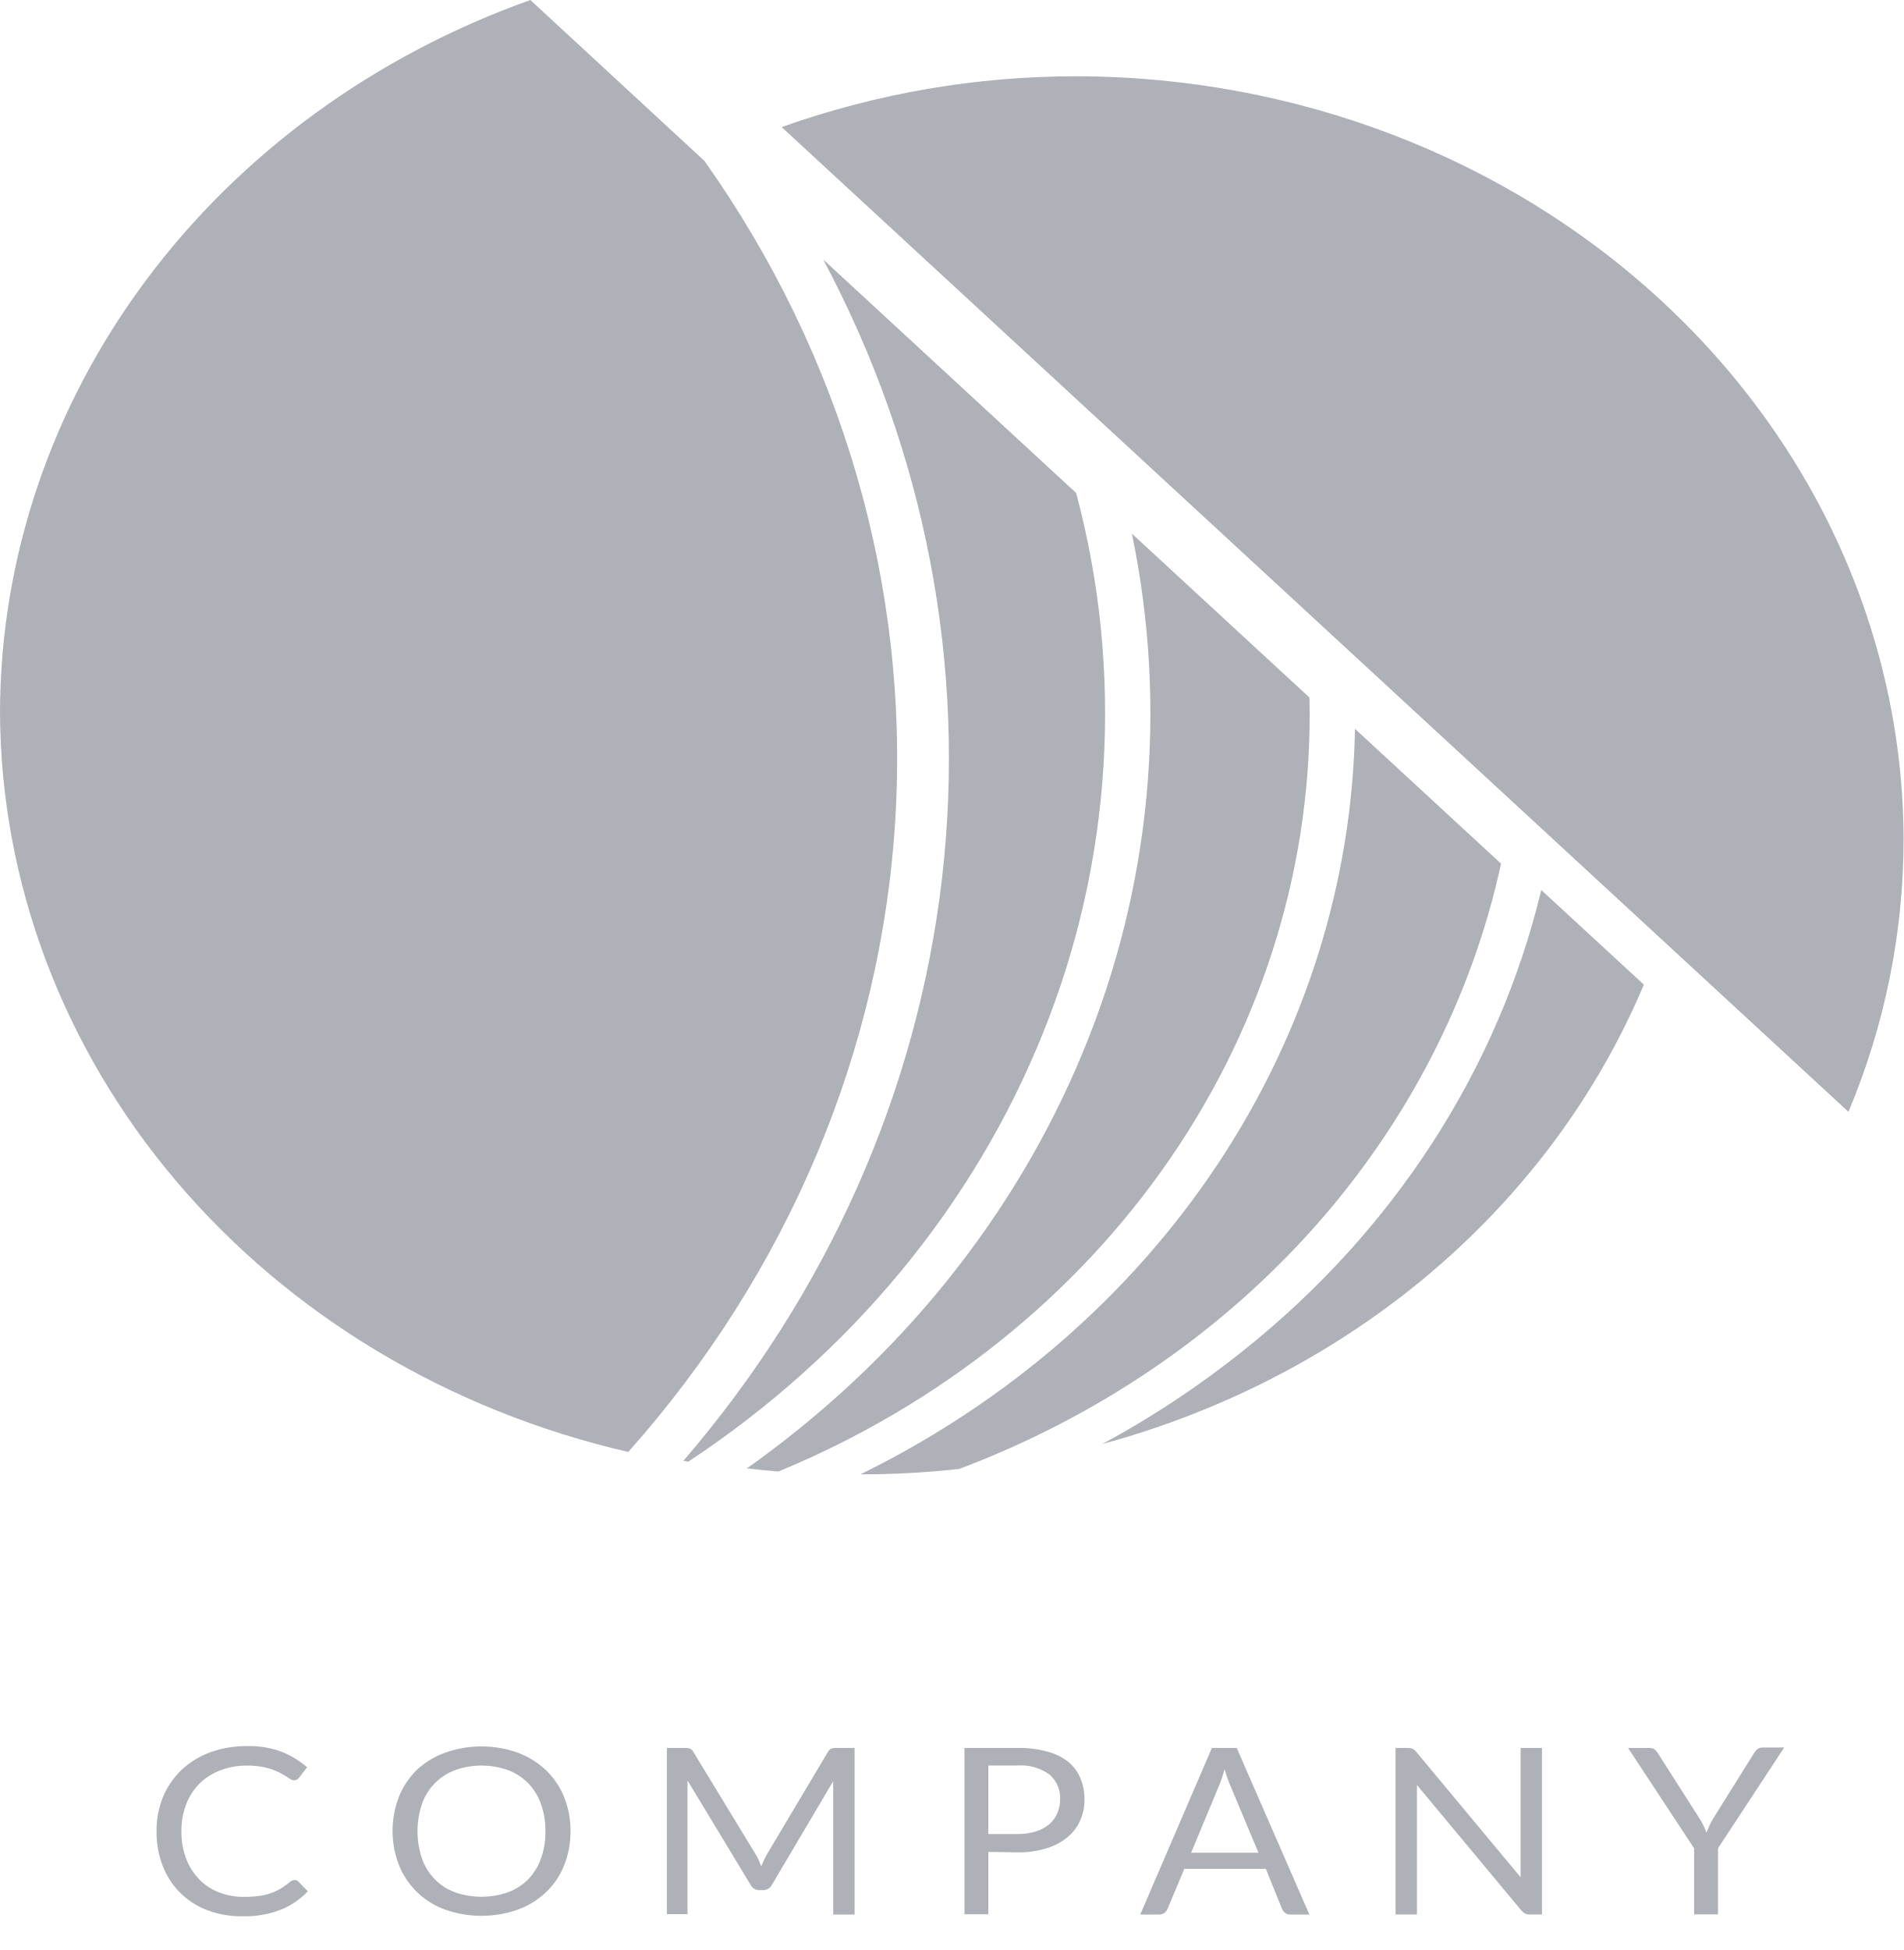
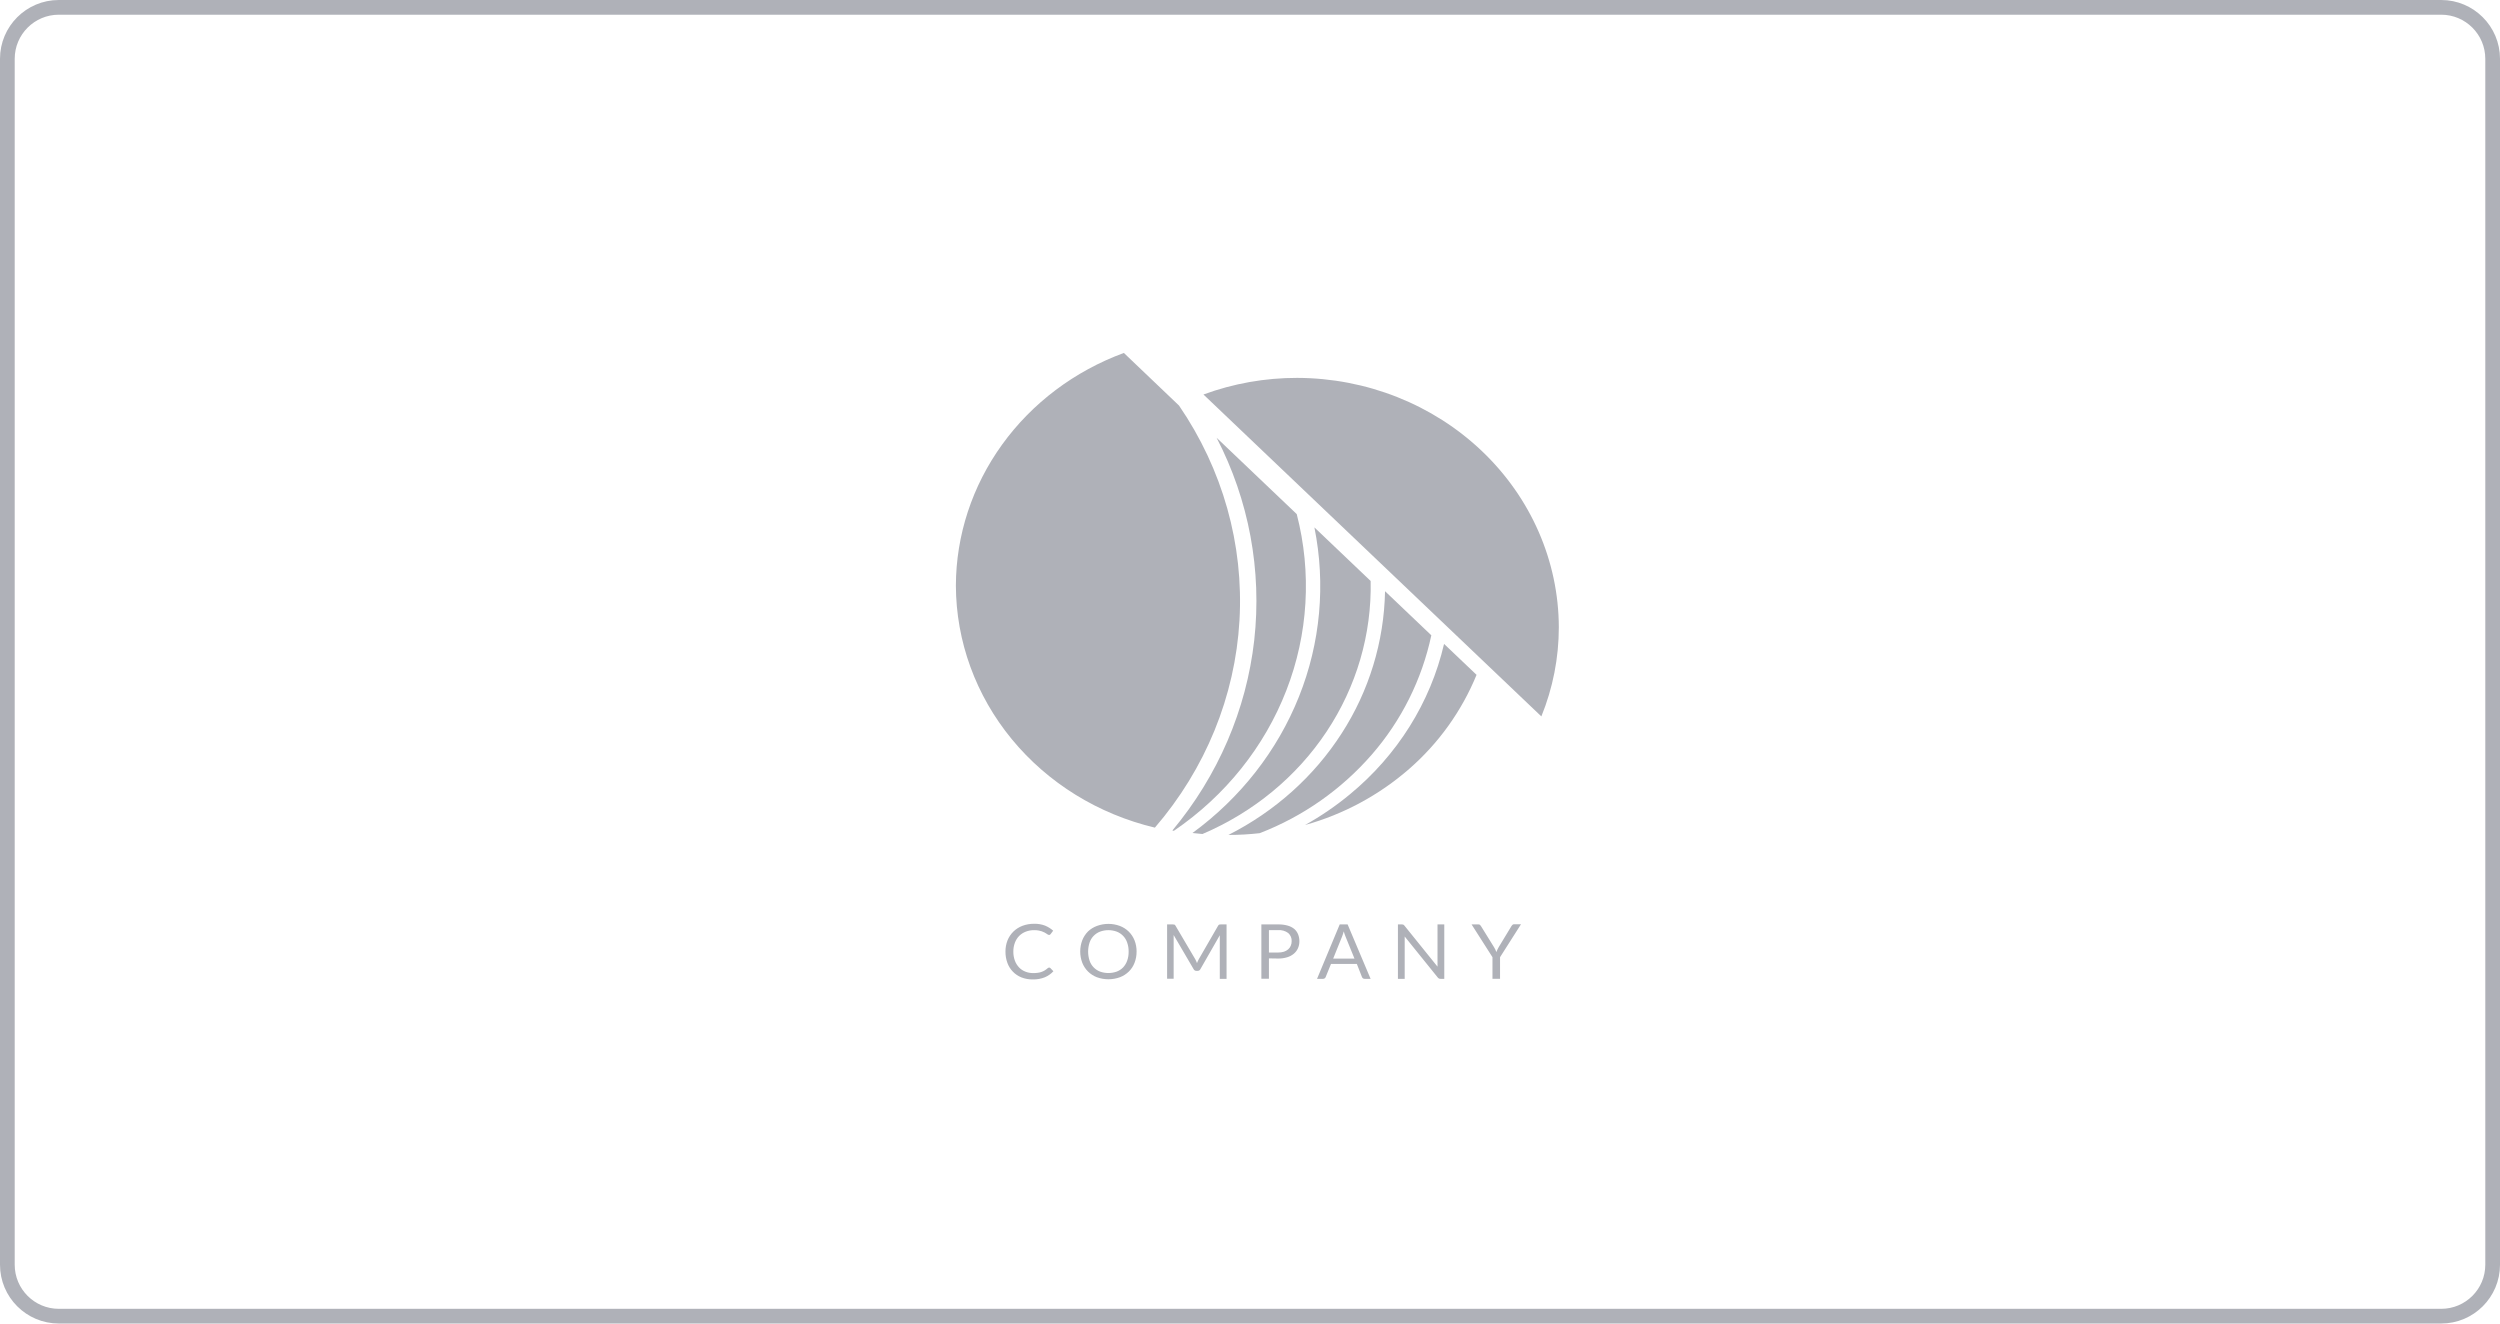
- <svg xmlns="http://www.w3.org/2000/svg" width="41" height="42" fill="none">
-   <path d="M6.345 40.493a.114.114 0 01.08.033l.206.209c-.16.169-.357.304-.579.396-.26.1-.539.15-.82.143a2.068 2.068 0 01-.772-.133 1.677 1.677 0 01-.581-.375 1.685 1.685 0 01-.376-.58 2.037 2.037 0 01-.131-.743 1.9 1.9 0 01.141-.745c.09-.216.226-.413.4-.58.175-.163.385-.292.616-.377a2.29 2.29 0 01.795-.133c.253-.006.504.035.738.12.204.082.391.196.553.336l-.172.223a.17.17 0 01-.044.04.112.112 0 01-.069.017.16.16 0 01-.075-.024l-.092-.06-.129-.075a1.417 1.417 0 00-.406-.133 1.686 1.686 0 00-.306-.024 1.573 1.573 0 00-.571.1 1.297 1.297 0 00-.448.28c-.128.13-.227.281-.29.446a1.584 1.584 0 00-.106.59c-.003.203.033.405.105.597.063.164.16.315.286.445.118.12.264.214.427.275.168.064.348.096.53.095.105.001.21-.005.314-.02.17-.018.332-.073.475-.158a1.55 1.55 0 00.204-.147.156.156 0 01.097-.038zM12.287 39.443c.003.252-.044.502-.139.738a1.6 1.6 0 01-.387.574 1.762 1.762 0 01-.608.376 2.365 2.365 0 01-1.564 0 1.684 1.684 0 01-.995-.957 2.038 2.038 0 010-1.48c.087-.215.22-.413.39-.58a1.79 1.79 0 01.605-.364c.503-.18 1.06-.18 1.564 0 .228.086.435.214.607.377.17.165.301.36.388.573.095.237.143.49.14.743zm-.54 0a1.655 1.655 0 00-.098-.594 1.23 1.23 0 00-.275-.444 1.212 1.212 0 00-.435-.28c-.366-.13-.77-.13-1.137 0a1.202 1.202 0 00-.712.724c-.13.387-.13.8 0 1.187.058.165.153.316.278.444.12.122.269.217.434.278.367.127.77.127 1.137 0 .166-.062.314-.156.435-.278.123-.129.217-.28.275-.444.07-.19.102-.392.098-.593zM16.34 40.065l.055.133c.02-.047.038-.09.059-.133.02-.044.042-.088.067-.13l1.314-2.206c.026-.038.049-.062.075-.069a.33.33 0 01.108-.012h.388v3.588h-.46v-2.638-.112a1.018 1.018 0 010-.123l-1.322 2.236a.198.198 0 01-.078.082.222.222 0 01-.113.03h-.074c-.04 0-.08-.01-.113-.03a.196.196 0 01-.078-.082l-1.36-2.25v2.879h-.445v-3.58h.388a.33.33 0 01.108.012.148.148 0 01.072.069l1.343 2.208a.77.77 0 01.067.128zM21.287 39.887v1.344h-.514v-3.583h1.147c.216-.004.432.023.64.079.167.043.321.12.453.223a.918.918 0 01.257.351c.061.146.09.302.088.458a1.08 1.08 0 01-.096.459.982.982 0 01-.277.358 1.284 1.284 0 01-.456.237c-.2.06-.41.088-.62.084l-.622-.01zm0-.385h.623c.135.002.27-.016.398-.054a.852.852 0 00.288-.154.633.633 0 00.175-.238.723.723 0 00.062-.301.638.638 0 00-.052-.292.686.686 0 00-.18-.245 1.057 1.057 0 00-.691-.192h-.623v1.476zM28.201 41.236h-.406a.185.185 0 01-.114-.034.22.22 0 01-.067-.083l-.35-.867h-1.756l-.363.867a.194.194 0 01-.064.08.185.185 0 01-.116.037h-.406l1.543-3.588h.535l1.564 3.587zm-2.546-1.332h1.45l-.612-1.46a2.466 2.466 0 01-.116-.338l-.059.188c-.018.057-.038.109-.056.152l-.607 1.458zM30.423 37.665c.031.015.058.037.078.064l2.25 2.704v-.126-2.659h.46v3.587h-.257a.236.236 0 01-.105-.02.282.282 0 01-.082-.067l-2.249-2.702c.003.04.003.082 0 .123v2.666h-.46v-3.587h.273c.032 0 .063.005.092.017zM37.003 39.809v1.424h-.515V39.81l-1.422-2.161h.46a.177.177 0 01.11.03c.029.024.052.051.07.081l.89 1.394a1.466 1.466 0 01.157.318l.067-.154a1.27 1.27 0 01.088-.164l.877-1.403a.365.365 0 01.067-.076.165.165 0 01.11-.036h.466l-1.425 2.17zM16.086 31.627c.224.027.45.048.68.067 3.47-1.433 6.406-3.779 8.44-6.744 2.035-2.965 3.077-6.417 2.998-9.926l-3.825-3.53a19.02 19.02 0 01-1.05 11.153c-1.465 3.556-3.973 6.665-7.243 8.98z" fill="#AFB1B8" />
-   <path d="M14.72 31.463l.103.02c3.495-2.308 6.159-5.53 7.648-9.25a18.377 18.377 0 00.707-11.615L17.73 5.589c2.203 4.133 3.09 8.76 2.558 13.34-.533 4.58-2.464 8.927-5.568 12.534zM33.196 19.17c-.925 3.855-3.173 7.332-6.41 9.914a20.25 20.25 0 01-3.045 2.018c2.635-.715 5.058-1.979 7.08-3.694 2.022-1.716 3.59-3.838 4.585-6.201l-2.21-2.037z" fill="#AFB1B8" />
-   <path d="M32.33 18.602l-3.146-2.904c-.06 3.311-1.08 6.546-2.953 9.37-1.873 2.823-4.532 5.133-7.699 6.687h.016c.705 0 1.41-.039 2.111-.116 2.96-1.115 5.575-2.89 7.611-5.164 2.036-2.275 3.43-4.98 4.06-7.873zM15.176 3.469L11.423 0c-3.355 1.197-6.24 3.3-8.278 6.036C1.107 8.77.01 12.01 0 15.33.013 19 1.35 22.558 3.801 25.446s5.875 4.938 9.731 5.827c3.442-3.87 5.457-8.653 5.753-13.654.295-5-1.144-9.957-4.11-14.15zM41 18.068c-.014-4.353-1.893-8.523-5.227-11.6-3.334-3.078-7.852-4.813-12.567-4.825a18.915 18.915 0 00-6.371 1.094l22.977 21.21A15.15 15.15 0 0041 18.066z" fill="#AFB1B8" />
+ <svg xmlns="http://www.w3.org/2000/svg" width="170" height="90" fill="none">
+   <rect x=".5" y=".5" width="169" height="89" rx="3.5" stroke="#AFB1B8" />
+   <path d="M71.345 65.795a.118.118 0 01.08.034l.206.216c-.16.174-.357.314-.579.409-.26.104-.539.154-.82.147a2.011 2.011 0 01-.772-.137 1.673 1.673 0 01-.957-.986 2.163 2.163 0 01-.131-.767 2.018 2.018 0 01.141-.77c.09-.222.226-.425.4-.597.175-.17.385-.302.617-.39.253-.094.523-.14.794-.137.253-.006.504.036.739.125.203.084.39.2.552.345l-.172.23a.175.175 0 01-.044.042.11.11 0 01-.069.018.157.157 0 01-.075-.025l-.092-.061-.129-.079a1.401 1.401 0 00-.406-.137 1.644 1.644 0 00-.306-.024 1.532 1.532 0 00-.571.102 1.29 1.29 0 00-.448.29c-.128.133-.227.29-.29.46-.073.196-.109.401-.106.608-.003.21.033.42.106.618.062.169.16.325.285.458.118.125.264.222.427.284.168.067.348.1.53.099.105.001.21-.005.314-.02.17-.02.332-.076.475-.164a1.57 1.57 0 00.204-.152.153.153 0 01.097-.04zM77.287 64.71c.003.26-.044.52-.139.763a1.655 1.655 0 01-.387.592 1.754 1.754 0 01-.608.388 2.296 2.296 0 01-1.564 0 1.778 1.778 0 01-.605-.39 1.74 1.74 0 01-.39-.597 2.166 2.166 0 010-1.527c.087-.223.22-.427.39-.6a1.78 1.78 0 01.605-.375 2.258 2.258 0 011.564 0c.228.088.435.22.607.39.17.17.301.37.388.59.096.245.143.505.14.767zm-.54 0a1.759 1.759 0 00-.098-.612 1.208 1.208 0 00-.71-.747 1.658 1.658 0 00-1.137 0 1.207 1.207 0 00-.712.747c-.13.4-.13.827 0 1.225a1.203 1.203 0 00.712.745c.367.131.77.131 1.137 0 .166-.063.314-.161.435-.286.123-.134.217-.29.275-.459.07-.197.102-.404.098-.612zM81.34 65.353l.055.137c.02-.049.038-.093.059-.137a1.32 1.32 0 01.067-.135l1.314-2.276c.026-.04.049-.064.075-.071a.322.322 0 01.108-.012h.388v3.702h-.46V63.84v-.115a1.085 1.085 0 010-.128l-1.322 2.309a.202.202 0 01-.078.084.216.216 0 01-.113.03h-.074c-.04.001-.08-.01-.113-.03a.2.2 0 01-.078-.084l-1.36-2.324v2.973h-.445v-3.695h.388a.322.322 0 01.108.012.15.15 0 01.072.071l1.343 2.279a.805.805 0 01.067.132zM86.287 65.17v1.386h-.514V62.86h1.147c.216-.004.432.023.64.08.167.045.321.124.453.23.114.1.202.225.257.363.061.151.09.312.088.473.002.163-.03.323-.096.473a1.01 1.01 0 01-.277.37 1.27 1.27 0 01-.456.245c-.2.061-.41.09-.62.086l-.622-.01zm0-.398h.623c.135.002.27-.017.398-.056a.843.843 0 00.288-.16.652.652 0 00.175-.244.768.768 0 00.062-.312.677.677 0 00-.052-.3.708.708 0 00-.18-.253 1.033 1.033 0 00-.691-.199h-.623v1.524zM93.201 66.561h-.406a.181.181 0 01-.114-.034.226.226 0 01-.066-.086l-.35-.894h-1.757l-.363.894a.2.2 0 01-.064.083.181.181 0 01-.116.037h-.406l1.543-3.703h.535l1.564 3.703zm-2.546-1.375h1.45l-.612-1.507a2.6 2.6 0 01-.116-.348l-.059.194a1.84 1.84 0 01-.056.157l-.607 1.504zM95.423 62.875c.031.017.058.04.078.067l2.25 2.79v-.129-2.745h.46v3.703h-.257a.23.23 0 01-.105-.022.283.283 0 01-.082-.069l-2.248-2.788c.002.042.002.085 0 .127v2.753h-.46v-3.704h.272c.032 0 .063.005.092.017zM102.003 65.088v1.47h-.515v-1.47l-1.422-2.23h.46a.174.174 0 01.111.032.315.315 0 01.069.084l.89 1.438c.036.061.067.118.093.172.026.053.046.105.064.156l.067-.159c.025-.058.054-.115.088-.169l.877-1.448a.362.362 0 01.067-.079.16.16 0 01.11-.036h.466l-1.425 2.24zM81.086 56.644c.224.027.45.05.68.069 3.47-1.48 6.406-3.9 8.44-6.96 2.035-3.06 3.077-6.624 2.998-10.246l-3.825-3.644a20.22 20.22 0 01-1.05 11.512c-1.465 3.67-3.973 6.88-7.243 9.27z" fill="#AFB1B8" />
+   <path d="M79.72 56.475l.103.02c3.495-2.382 6.159-5.707 7.648-9.546a19.54 19.54 0 00.707-11.99l-5.448-5.19a24.083 24.083 0 012.558 13.768c-.533 4.728-2.464 9.214-5.567 12.938zM98.196 43.786c-.925 3.98-3.173 7.568-6.41 10.234a20.218 20.218 0 01-3.045 2.082 18.188 18.188 0 007.08-3.813 17.09 17.09 0 004.585-6.4l-2.21-2.103z" fill="#AFB1B8" />
+   <path d="M97.33 43.2l-3.147-2.997a18.475 18.475 0 01-2.952 9.67c-1.873 2.916-4.532 5.299-7.699 6.903h.016c.705 0 1.41-.04 2.111-.12a19.338 19.338 0 007.611-5.33 18.093 18.093 0 004.06-8.126zM80.176 27.58L76.423 24c-3.355 1.235-6.24 3.406-8.278 6.23-2.038 2.823-3.135 6.167-3.145 9.593.013 3.787 1.35 7.46 3.801 10.441 2.451 2.98 5.875 5.097 9.731 6.015 3.442-3.995 5.457-8.932 5.753-14.093.295-5.161-1.144-10.277-4.11-14.606zM106 42.649c-.014-4.492-1.893-8.797-5.227-11.973-3.334-3.177-7.852-4.967-12.567-4.98-2.179-.002-4.34.381-6.371 1.13l22.977 21.89A16.093 16.093 0 00106 42.65z" fill="#AFB1B8" />
</svg>
